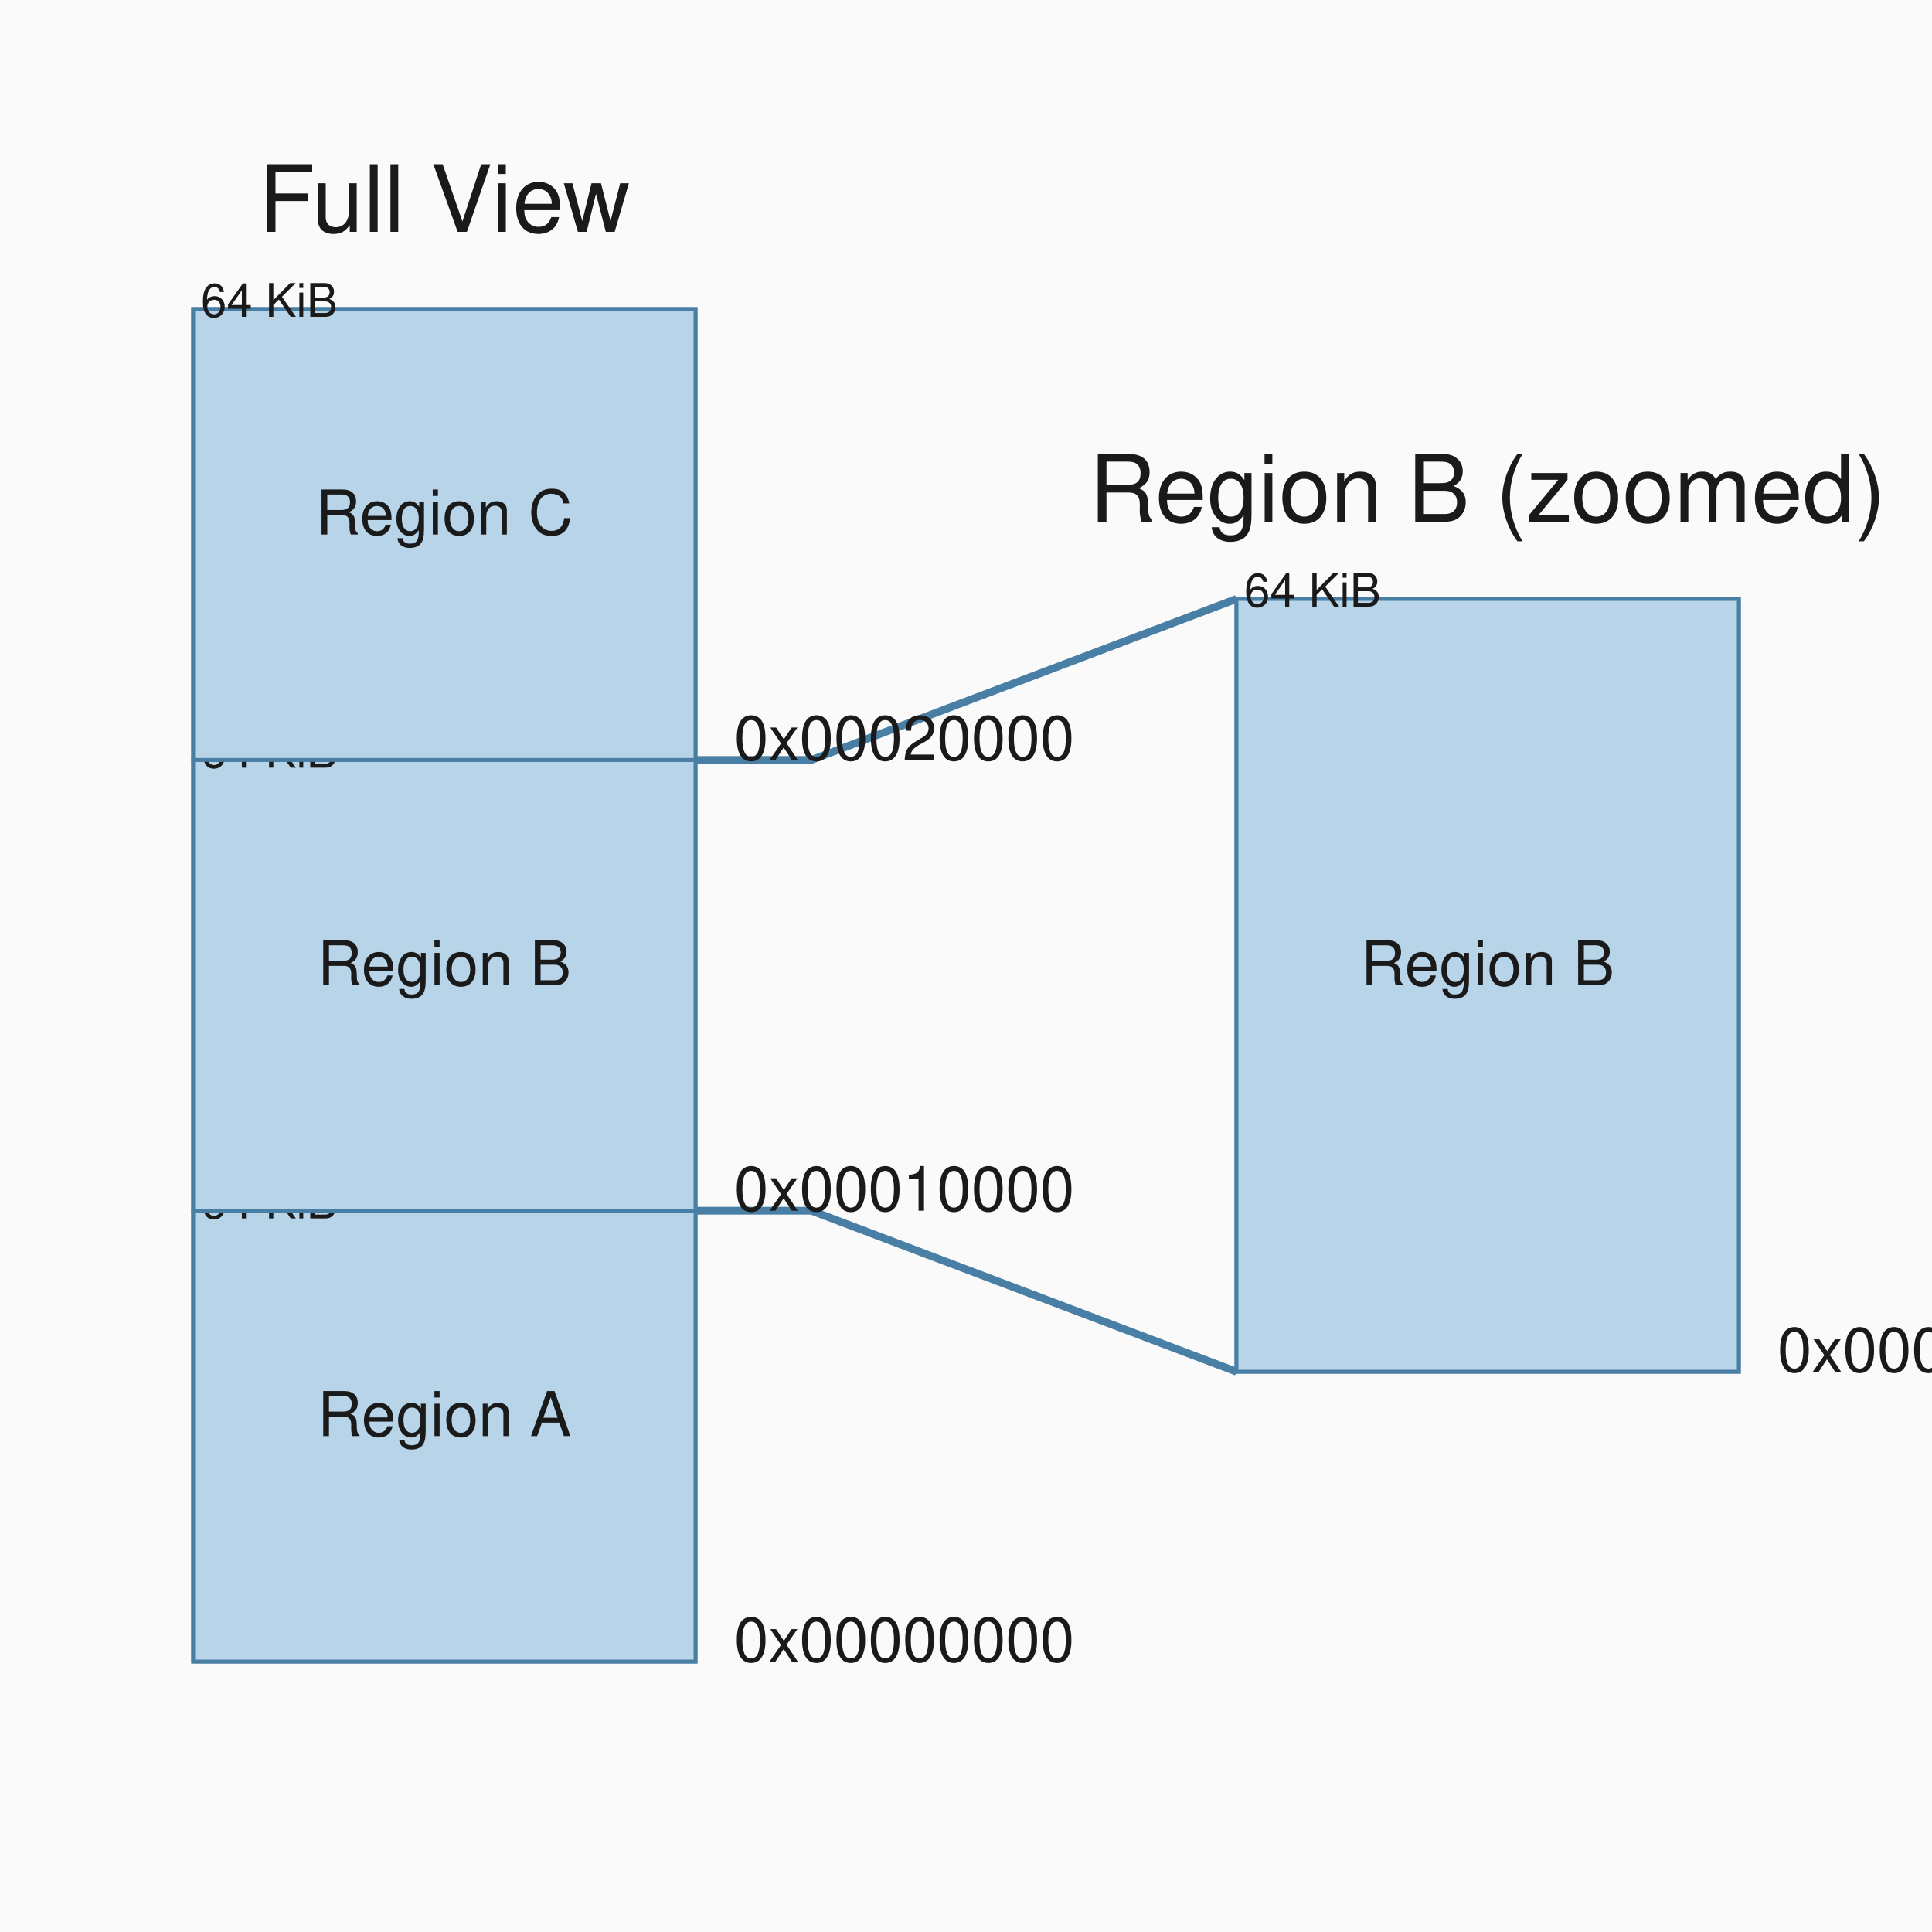
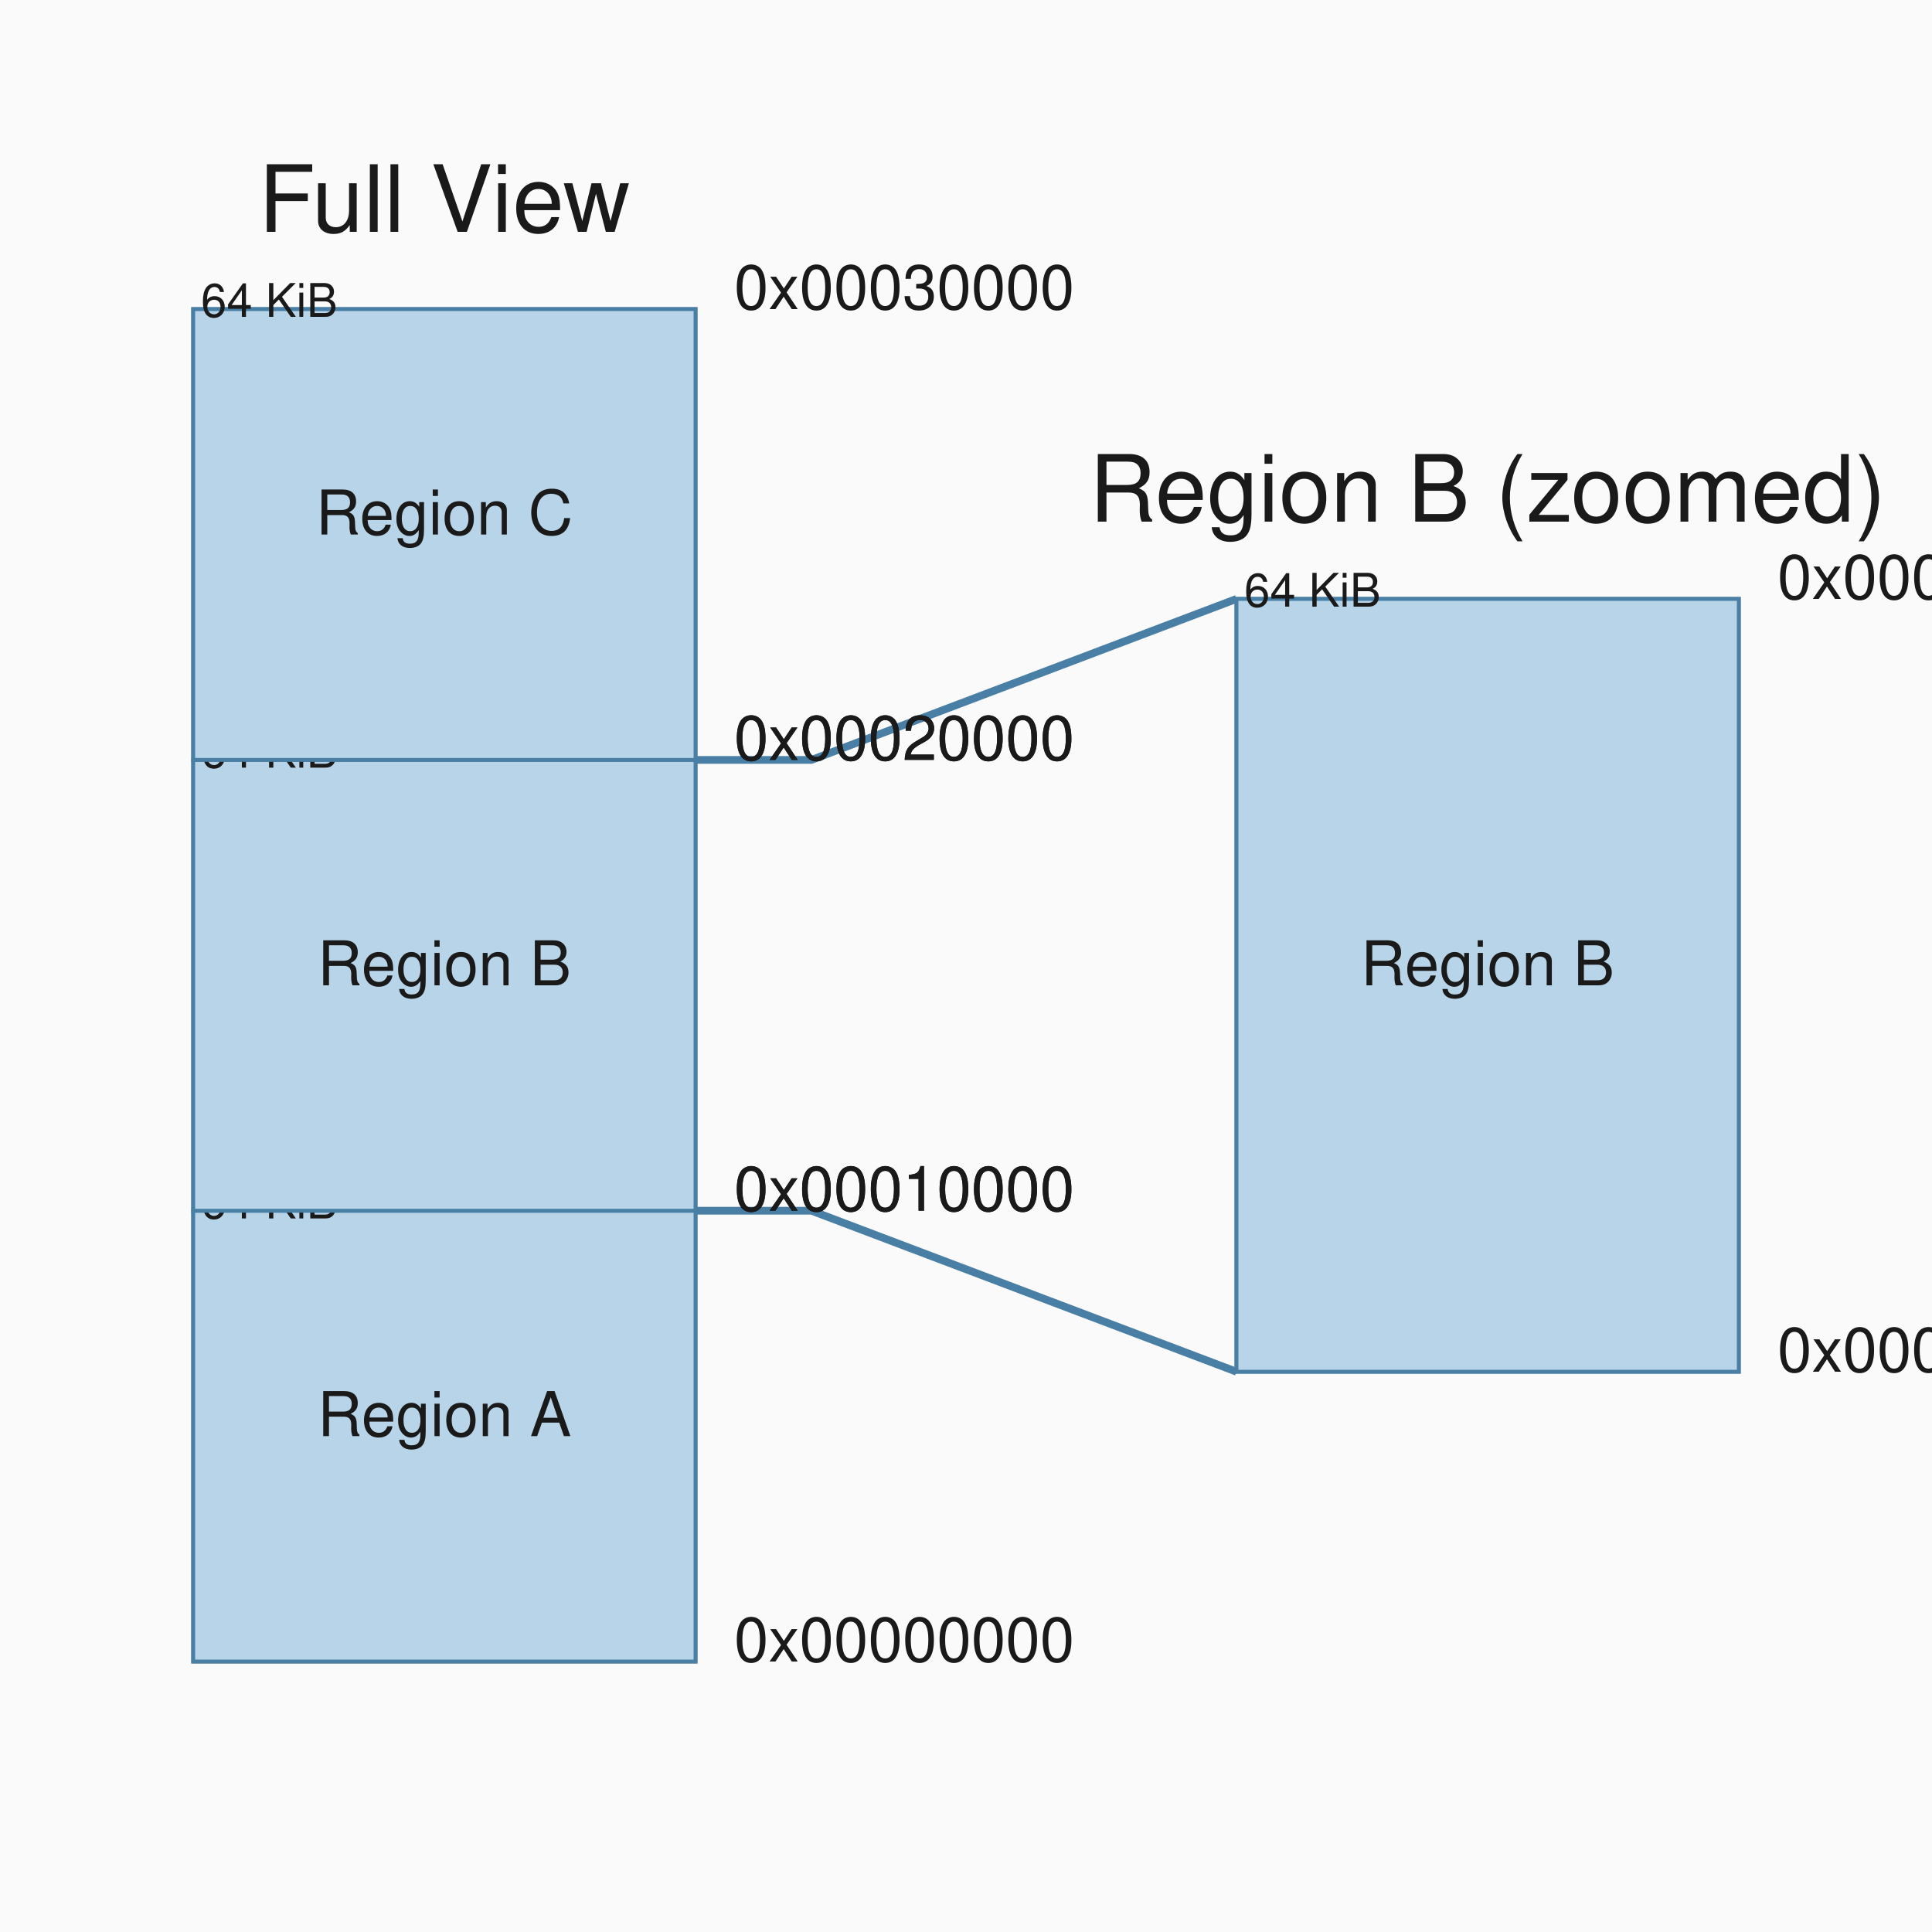
<svg xmlns="http://www.w3.org/2000/svg" width="500" height="500" viewBox="0 0 500 500">
  <rect x="0" y="0" width="500" height="500" fill="#FAFAFA" />
  <g>
    <g>
      <path d="M 180,313.333 L 210,313.333 L 320,355.0" fill="none" stroke="#4A7FA5" stroke-width="2" opacity="1" />
      <path d="M 180,196.667 L 210,196.667 L 320,155.0" fill="none" stroke="#4A7FA5" stroke-width="2" opacity="1" />
    </g>
  </g>
  <g />
  <g>
    <text x="65.0" y="-20" stroke="black" fill="#1a1a1a" stroke-width="0" font-size="24px" font-weight="normal" font-family="Helvetica" text-anchor="middle" alignment-baseline="middle" transform="translate(50,80)">Full View</text>
    <g transform="translate(50,80)">
      <rect x="0" y="0" width="130" height="350" fill="#FAFAFA" stroke="#4A7FA5" stroke-width="1" />
      <rect x="0" y="233.333" width="130" height="116.667" fill="#B8D4E8" stroke="#4A7FA5" stroke-width="1" />
      <text x="65.0" y="291.667" stroke="black" fill="#1a1a1a" stroke-width="0" font-size="16" font-weight="normal" font-family="Helvetica" text-anchor="middle" alignment-baseline="middle">Region A</text>
      <text x="140" y="350.0" stroke="black" fill="#1a1a1a" stroke-width="0" font-size="16" font-weight="normal" font-family="Helvetica" text-anchor="start" alignment-baseline="middle">0x00000000</text>
+       <text x="140" y="233.333" stroke="black" fill="#1a1a1a" stroke-width="0" font-size="16" font-weight="normal" font-family="Helvetica" text-anchor="start" alignment-baseline="middle">0x00010000</text>
      <text x="2" y="235.333" stroke="black" fill="#1a1a1a" stroke-width="0" font-size="12px" font-weight="normal" font-family="Helvetica" text-anchor="start" alignment-baseline="hanging">64 KiB</text>
      <rect x="0" y="116.667" width="130" height="116.667" fill="#B8D4E8" stroke="#4A7FA5" stroke-width="1" />
      <text x="65.0" y="175.0" stroke="black" fill="#1a1a1a" stroke-width="0" font-size="16" font-weight="normal" font-family="Helvetica" text-anchor="middle" alignment-baseline="middle">Region B</text>
      <text x="140" y="233.333" stroke="black" fill="#1a1a1a" stroke-width="0" font-size="16" font-weight="normal" font-family="Helvetica" text-anchor="start" alignment-baseline="middle">0x00010000</text>
+       <text x="140" y="116.667" stroke="black" fill="#1a1a1a" stroke-width="0" font-size="16" font-weight="normal" font-family="Helvetica" text-anchor="start" alignment-baseline="middle">0x00020000</text>
      <text x="2" y="118.667" stroke="black" fill="#1a1a1a" stroke-width="0" font-size="12px" font-weight="normal" font-family="Helvetica" text-anchor="start" alignment-baseline="hanging">64 KiB</text>
      <rect x="0" y="0.0" width="130" height="116.667" fill="#B8D4E8" stroke="#4A7FA5" stroke-width="1" />
      <text x="65.0" y="58.333" stroke="black" fill="#1a1a1a" stroke-width="0" font-size="16" font-weight="normal" font-family="Helvetica" text-anchor="middle" alignment-baseline="middle">Region C</text>
      <text x="140" y="116.667" stroke="black" fill="#1a1a1a" stroke-width="0" font-size="16" font-weight="normal" font-family="Helvetica" text-anchor="start" alignment-baseline="middle">0x00020000</text>
+       <text x="140" y="0.0" stroke="black" fill="#1a1a1a" stroke-width="0" font-size="16" font-weight="normal" font-family="Helvetica" text-anchor="start" alignment-baseline="middle">0x00030000</text>
      <text x="2" y="2.0" stroke="black" fill="#1a1a1a" stroke-width="0" font-size="12px" font-weight="normal" font-family="Helvetica" text-anchor="start" alignment-baseline="hanging">64 KiB</text>
    </g>
  </g>
  <g>
    <text x="65.0" y="-20" stroke="black" fill="#1a1a1a" stroke-width="0" font-size="24px" font-weight="normal" font-family="Helvetica" text-anchor="middle" alignment-baseline="middle" transform="translate(320,155)">Region B (zoomed)</text>
    <g transform="translate(320,155)">
      <rect x="0" y="0" width="130" height="200" fill="#FAFAFA" stroke="#4A7FA5" stroke-width="1" />
      <rect x="0" y="0.0" width="130" height="200.0" fill="#B8D4E8" stroke="#4A7FA5" stroke-width="1" />
      <text x="65.0" y="100.0" stroke="black" fill="#1a1a1a" stroke-width="0" font-size="16" font-weight="normal" font-family="Helvetica" text-anchor="middle" alignment-baseline="middle">Region B</text>
      <text x="140" y="200.0" stroke="black" fill="#1a1a1a" stroke-width="0" font-size="16" font-weight="normal" font-family="Helvetica" text-anchor="start" alignment-baseline="middle">0x00010000</text>
+       <text x="140" y="0.0" stroke="black" fill="#1a1a1a" stroke-width="0" font-size="16" font-weight="normal" font-family="Helvetica" text-anchor="start" alignment-baseline="middle">0x00020000</text>
      <text x="2" y="2.0" stroke="black" fill="#1a1a1a" stroke-width="0" font-size="12px" font-weight="normal" font-family="Helvetica" text-anchor="start" alignment-baseline="hanging">64 KiB</text>
    </g>
  </g>
  <g>
    <g transform="translate(50,80)" />
    <g transform="translate(320,155)" />
  </g>
  <g>
    <g transform="translate(50,80)">
      <g />
      <g />
      <g />
    </g>
    <g transform="translate(320,155)">
      <g />
    </g>
  </g>
</svg>
